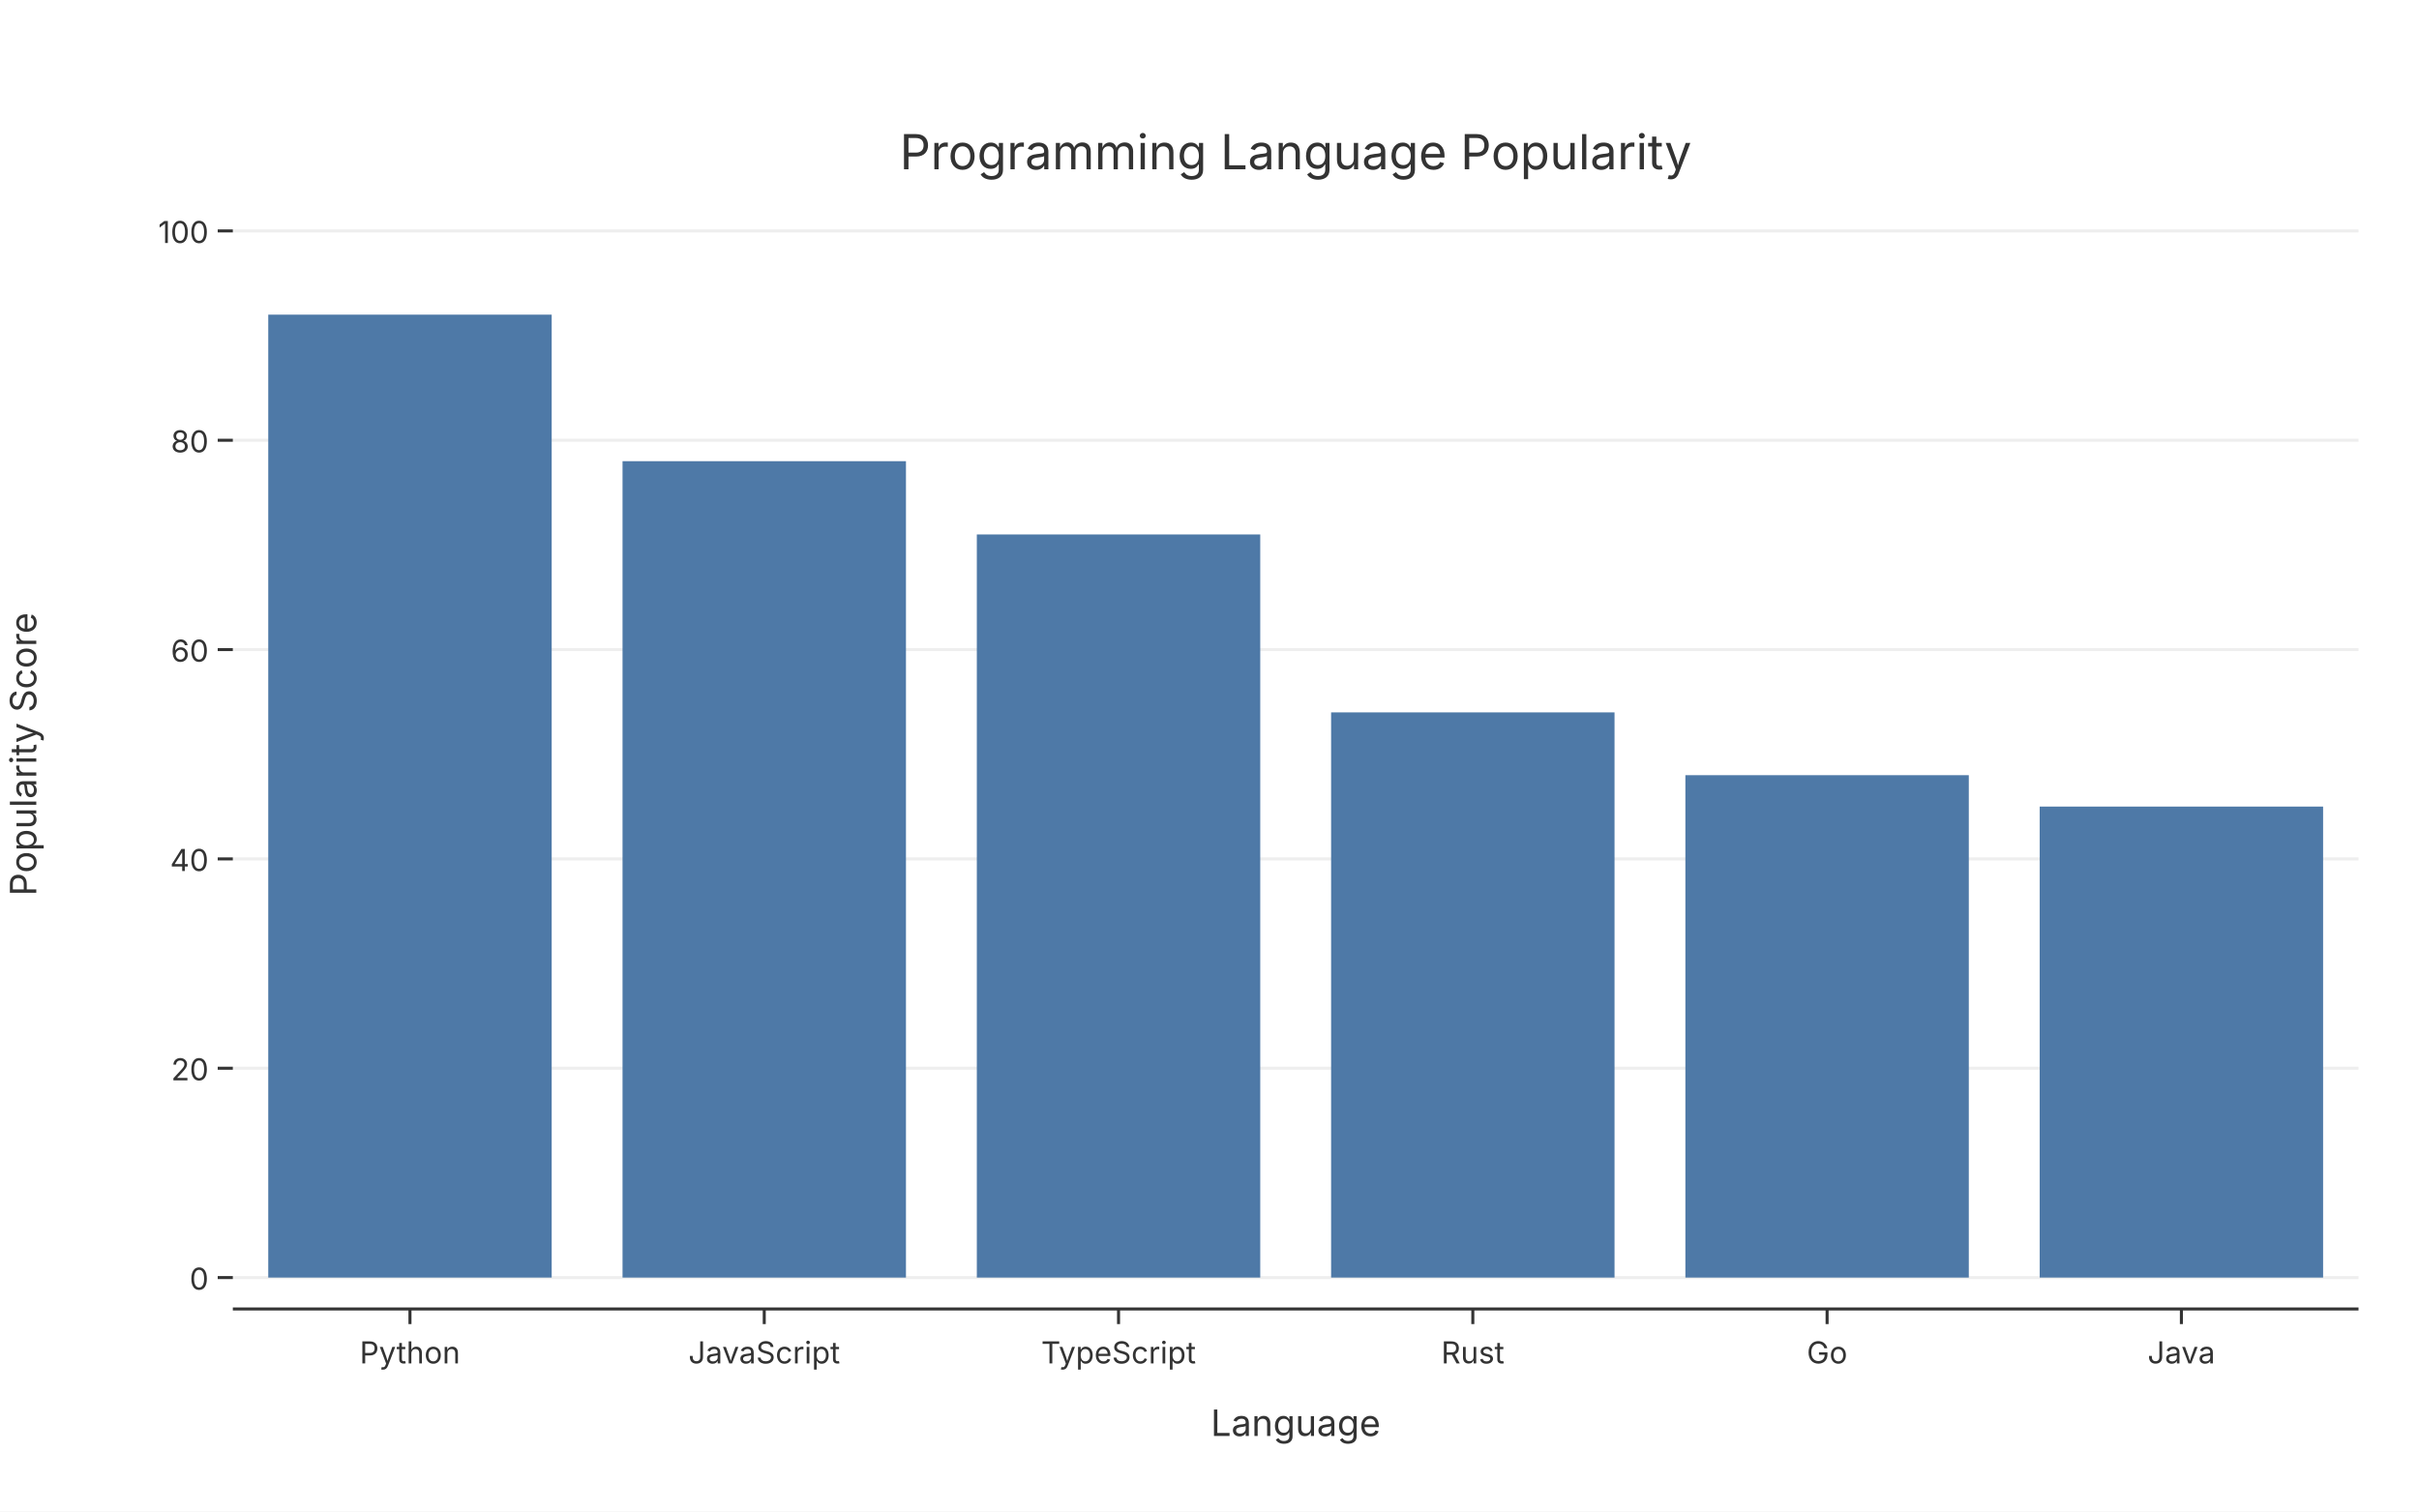
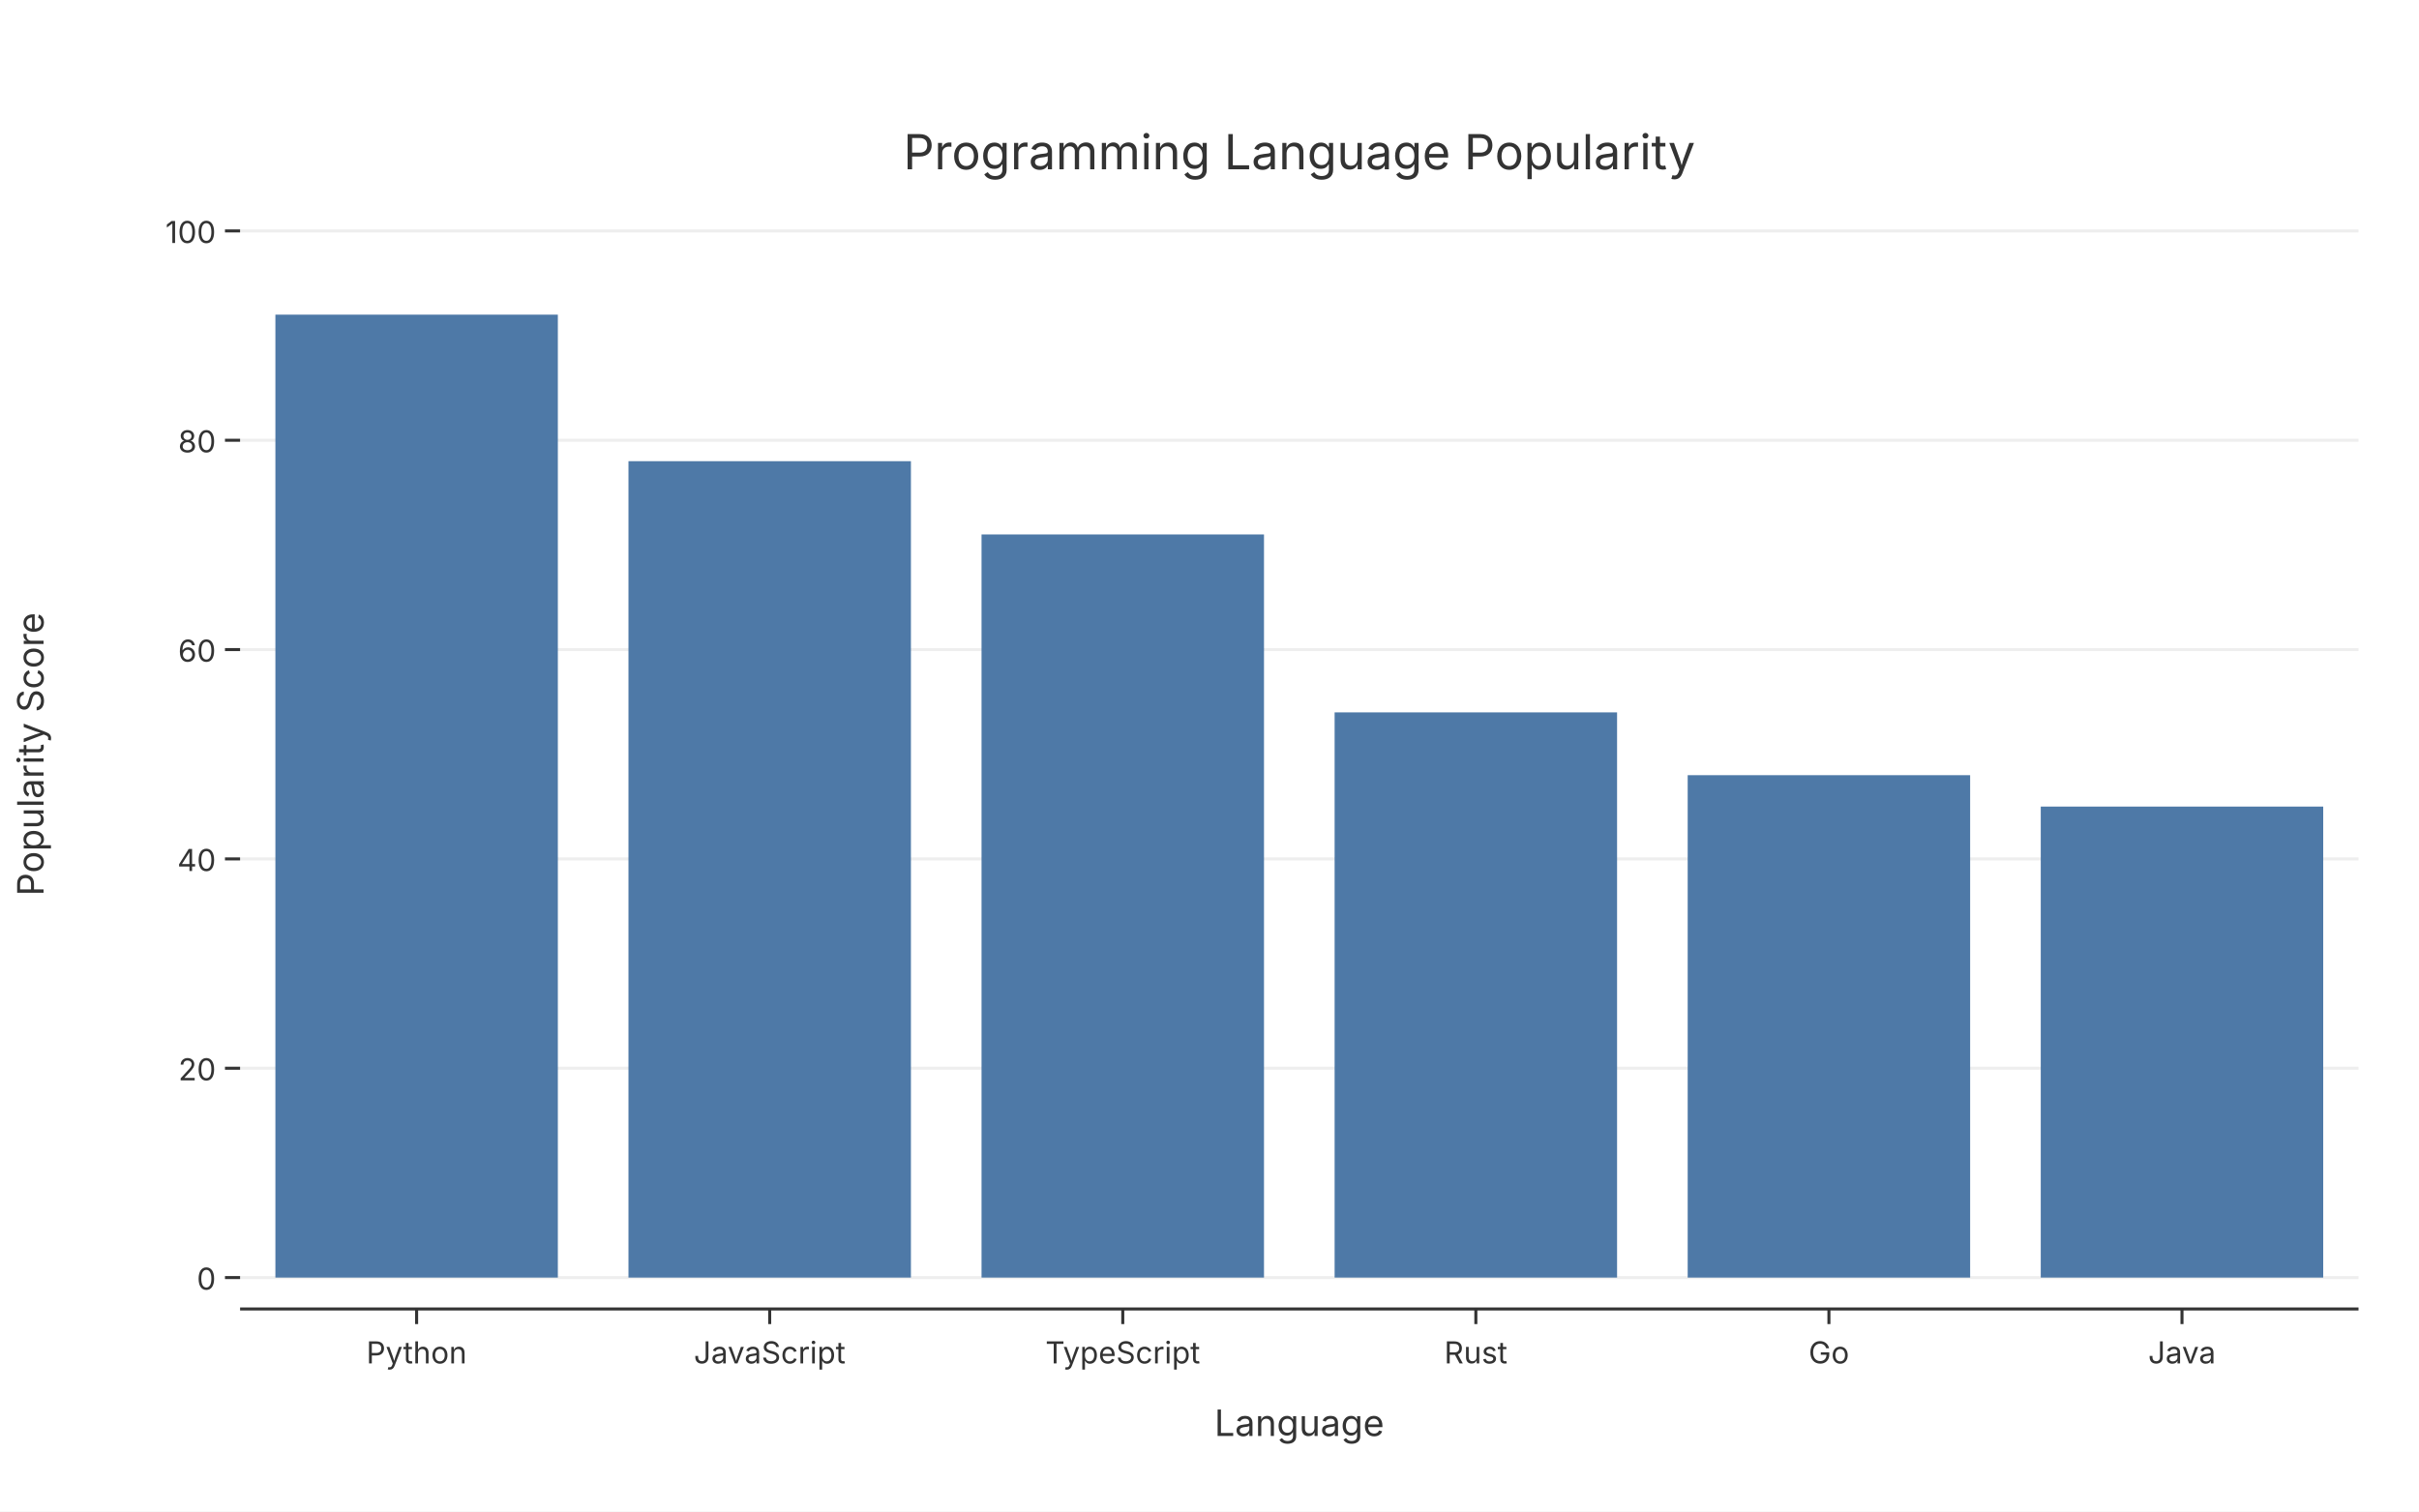
<svg xmlns="http://www.w3.org/2000/svg" width="800" height="500" viewBox="0 0 800.0 500.0">
  <defs>
    <clipPath id="plot-clip">
-       <rect x="77" y="66" width="703" height="367" />
+       <rect x="79.4" y="66" width="700.6" height="367" />
    </clipPath>
  </defs>
  <rect x="0" y="0" width="800" height="500" fill="#FFFFFF" />
-   <line x1="77" y1="422.613" x2="780" y2="422.613" stroke="#EEEEEE" stroke-width="1" />
-   <line x1="77" y1="353.368" x2="780" y2="353.368" stroke="#EEEEEE" stroke-width="1" />
-   <line x1="77" y1="284.123" x2="780" y2="284.123" stroke="#EEEEEE" stroke-width="1" />
-   <line x1="77" y1="214.877" x2="780" y2="214.877" stroke="#EEEEEE" stroke-width="1" />
-   <line x1="77" y1="145.632" x2="780" y2="145.632" stroke="#EEEEEE" stroke-width="1" />
-   <line x1="77" y1="76.387" x2="780" y2="76.387" stroke="#EEEEEE" stroke-width="1" />
-   <line x1="77" y1="433" x2="780" y2="433" stroke="#333333" stroke-width="1" />
+   <line x1="79.4" y1="422.613" x2="780" y2="422.613" stroke="#EEEEEE" stroke-width="1" />
+   <line x1="79.4" y1="353.368" x2="780" y2="353.368" stroke="#EEEEEE" stroke-width="1" />
+   <line x1="79.4" y1="284.123" x2="780" y2="284.123" stroke="#EEEEEE" stroke-width="1" />
+   <line x1="79.4" y1="214.877" x2="780" y2="214.877" stroke="#EEEEEE" stroke-width="1" />
+   <line x1="79.4" y1="145.632" x2="780" y2="145.632" stroke="#EEEEEE" stroke-width="1" />
+   <line x1="79.4" y1="76.387" x2="780" y2="76.387" stroke="#EEEEEE" stroke-width="1" />
+   <line x1="79.4" y1="433" x2="780" y2="433" stroke="#333333" stroke-width="1" />
  <g clip-path="url(#plot-clip)">
-     <rect x="88.717" y="104.085" width="93.733" height="318.528" fill="#4E79A7" />
-     <rect x="205.883" y="152.557" width="93.733" height="270.057" fill="#4E79A7" />
-     <rect x="323.05" y="176.792" width="93.733" height="245.821" fill="#4E79A7" />
-     <rect x="440.217" y="235.651" width="93.733" height="186.962" fill="#4E79A7" />
-     <rect x="557.383" y="256.425" width="93.733" height="166.189" fill="#4E79A7" />
-     <rect x="674.55" y="266.811" width="93.733" height="155.802" fill="#4E79A7" />
+     <rect x="91.077" y="104.085" width="93.413" height="318.528" fill="#4E79A7" />
+     <rect x="207.843" y="152.557" width="93.413" height="270.057" fill="#4E79A7" />
+     <rect x="324.61" y="176.792" width="93.413" height="245.821" fill="#4E79A7" />
+     <rect x="441.377" y="235.651" width="93.413" height="186.962" fill="#4E79A7" />
+     <rect x="558.143" y="256.425" width="93.413" height="166.189" fill="#4E79A7" />
+     <rect x="674.91" y="266.811" width="93.413" height="155.802" fill="#4E79A7" />
  </g>
-   <line x1="135.583" y1="433" x2="135.583" y2="438" stroke="#333333" stroke-width="1" />
-   <text x="135.583" y="451" font-family="Inter, Helvetica Neue, Arial, sans-serif" font-size="10" fill="#333333" text-anchor="middle">Python</text>
-   <line x1="252.75" y1="433" x2="252.75" y2="438" stroke="#333333" stroke-width="1" />
-   <text x="252.75" y="451" font-family="Inter, Helvetica Neue, Arial, sans-serif" font-size="10" fill="#333333" text-anchor="middle">JavaScript</text>
-   <line x1="369.917" y1="433" x2="369.917" y2="438" stroke="#333333" stroke-width="1" />
-   <text x="369.917" y="451" font-family="Inter, Helvetica Neue, Arial, sans-serif" font-size="10" fill="#333333" text-anchor="middle">TypeScript</text>
-   <line x1="487.083" y1="433" x2="487.083" y2="438" stroke="#333333" stroke-width="1" />
-   <text x="487.083" y="451" font-family="Inter, Helvetica Neue, Arial, sans-serif" font-size="10" fill="#333333" text-anchor="middle">Rust</text>
-   <line x1="604.25" y1="433" x2="604.25" y2="438" stroke="#333333" stroke-width="1" />
-   <text x="604.25" y="451" font-family="Inter, Helvetica Neue, Arial, sans-serif" font-size="10" fill="#333333" text-anchor="middle">Go</text>
-   <line x1="721.417" y1="433" x2="721.417" y2="438" stroke="#333333" stroke-width="1" />
-   <text x="721.417" y="451" font-family="Inter, Helvetica Neue, Arial, sans-serif" font-size="10" fill="#333333" text-anchor="middle">Java</text>
-   <line x1="72" y1="422.613" x2="77" y2="422.613" stroke="#333333" stroke-width="1" />
-   <text x="69" y="426.613" font-family="Inter, Helvetica Neue, Arial, sans-serif" font-size="10" fill="#333333" text-anchor="end">0</text>
-   <line x1="72" y1="353.368" x2="77" y2="353.368" stroke="#333333" stroke-width="1" />
-   <text x="69" y="357.368" font-family="Inter, Helvetica Neue, Arial, sans-serif" font-size="10" fill="#333333" text-anchor="end">20</text>
-   <line x1="72" y1="284.123" x2="77" y2="284.123" stroke="#333333" stroke-width="1" />
-   <text x="69" y="288.123" font-family="Inter, Helvetica Neue, Arial, sans-serif" font-size="10" fill="#333333" text-anchor="end">40</text>
-   <line x1="72" y1="214.877" x2="77" y2="214.877" stroke="#333333" stroke-width="1" />
-   <text x="69" y="218.877" font-family="Inter, Helvetica Neue, Arial, sans-serif" font-size="10" fill="#333333" text-anchor="end">60</text>
-   <line x1="72" y1="145.632" x2="77" y2="145.632" stroke="#333333" stroke-width="1" />
-   <text x="69" y="149.632" font-family="Inter, Helvetica Neue, Arial, sans-serif" font-size="10" fill="#333333" text-anchor="end">80</text>
-   <line x1="72" y1="76.387" x2="77" y2="76.387" stroke="#333333" stroke-width="1" />
-   <text x="69" y="80.387" font-family="Inter, Helvetica Neue, Arial, sans-serif" font-size="10" fill="#333333" text-anchor="end">100</text>
-   <text x="428.5" y="56" font-family="Inter, Helvetica Neue, Arial, sans-serif" font-size="16" fill="#333333" text-anchor="middle">Programming Language Popularity</text>
-   <text x="428.5" y="475" font-family="Inter, Helvetica Neue, Arial, sans-serif" font-size="12" fill="#333333" text-anchor="middle">Language</text>
-   <text x="12" y="249.5" font-family="Inter, Helvetica Neue, Arial, sans-serif" font-size="12" fill="#333333" text-anchor="middle" transform="rotate(-90,12,249.5)">Popularity Score</text>
+   <line x1="137.783" y1="433" x2="137.783" y2="438" stroke="#333333" stroke-width="1" />
+   <text x="137.783" y="451" font-family="Inter, Helvetica Neue, Arial, sans-serif" font-size="10" fill="#333333" text-anchor="middle">Python</text>
+   <line x1="254.55" y1="433" x2="254.55" y2="438" stroke="#333333" stroke-width="1" />
+   <text x="254.55" y="451" font-family="Inter, Helvetica Neue, Arial, sans-serif" font-size="10" fill="#333333" text-anchor="middle">JavaScript</text>
+   <line x1="371.317" y1="433" x2="371.317" y2="438" stroke="#333333" stroke-width="1" />
+   <text x="371.317" y="451" font-family="Inter, Helvetica Neue, Arial, sans-serif" font-size="10" fill="#333333" text-anchor="middle">TypeScript</text>
+   <line x1="488.083" y1="433" x2="488.083" y2="438" stroke="#333333" stroke-width="1" />
+   <text x="488.083" y="451" font-family="Inter, Helvetica Neue, Arial, sans-serif" font-size="10" fill="#333333" text-anchor="middle">Rust</text>
+   <line x1="604.85" y1="433" x2="604.85" y2="438" stroke="#333333" stroke-width="1" />
+   <text x="604.85" y="451" font-family="Inter, Helvetica Neue, Arial, sans-serif" font-size="10" fill="#333333" text-anchor="middle">Go</text>
+   <line x1="721.617" y1="433" x2="721.617" y2="438" stroke="#333333" stroke-width="1" />
+   <text x="721.617" y="451" font-family="Inter, Helvetica Neue, Arial, sans-serif" font-size="10" fill="#333333" text-anchor="middle">Java</text>
+   <line x1="74.4" y1="422.613" x2="79.4" y2="422.613" stroke="#333333" stroke-width="1" />
+   <text x="71.4" y="426.613" font-family="Inter, Helvetica Neue, Arial, sans-serif" font-size="10" fill="#333333" text-anchor="end">0</text>
+   <line x1="74.4" y1="353.368" x2="79.4" y2="353.368" stroke="#333333" stroke-width="1" />
+   <text x="71.4" y="357.368" font-family="Inter, Helvetica Neue, Arial, sans-serif" font-size="10" fill="#333333" text-anchor="end">20</text>
+   <line x1="74.4" y1="284.123" x2="79.4" y2="284.123" stroke="#333333" stroke-width="1" />
+   <text x="71.4" y="288.123" font-family="Inter, Helvetica Neue, Arial, sans-serif" font-size="10" fill="#333333" text-anchor="end">40</text>
+   <line x1="74.4" y1="214.877" x2="79.4" y2="214.877" stroke="#333333" stroke-width="1" />
+   <text x="71.4" y="218.877" font-family="Inter, Helvetica Neue, Arial, sans-serif" font-size="10" fill="#333333" text-anchor="end">60</text>
+   <line x1="74.4" y1="145.632" x2="79.4" y2="145.632" stroke="#333333" stroke-width="1" />
+   <text x="71.4" y="149.632" font-family="Inter, Helvetica Neue, Arial, sans-serif" font-size="10" fill="#333333" text-anchor="end">80</text>
+   <line x1="74.4" y1="76.387" x2="79.4" y2="76.387" stroke="#333333" stroke-width="1" />
+   <text x="71.4" y="80.387" font-family="Inter, Helvetica Neue, Arial, sans-serif" font-size="10" fill="#333333" text-anchor="end">100</text>
+   <text x="429.7" y="56" font-family="Inter, Helvetica Neue, Arial, sans-serif" font-size="16" fill="#333333" text-anchor="middle">Programming Language Popularity</text>
+   <text x="429.7" y="475" font-family="Inter, Helvetica Neue, Arial, sans-serif" font-size="12" fill="#333333" text-anchor="middle">Language</text>
+   <text x="14.4" y="249.5" font-family="Inter, Helvetica Neue, Arial, sans-serif" font-size="12" fill="#333333" text-anchor="middle" transform="rotate(-90,14.4,249.5)">Popularity Score</text>
</svg>
